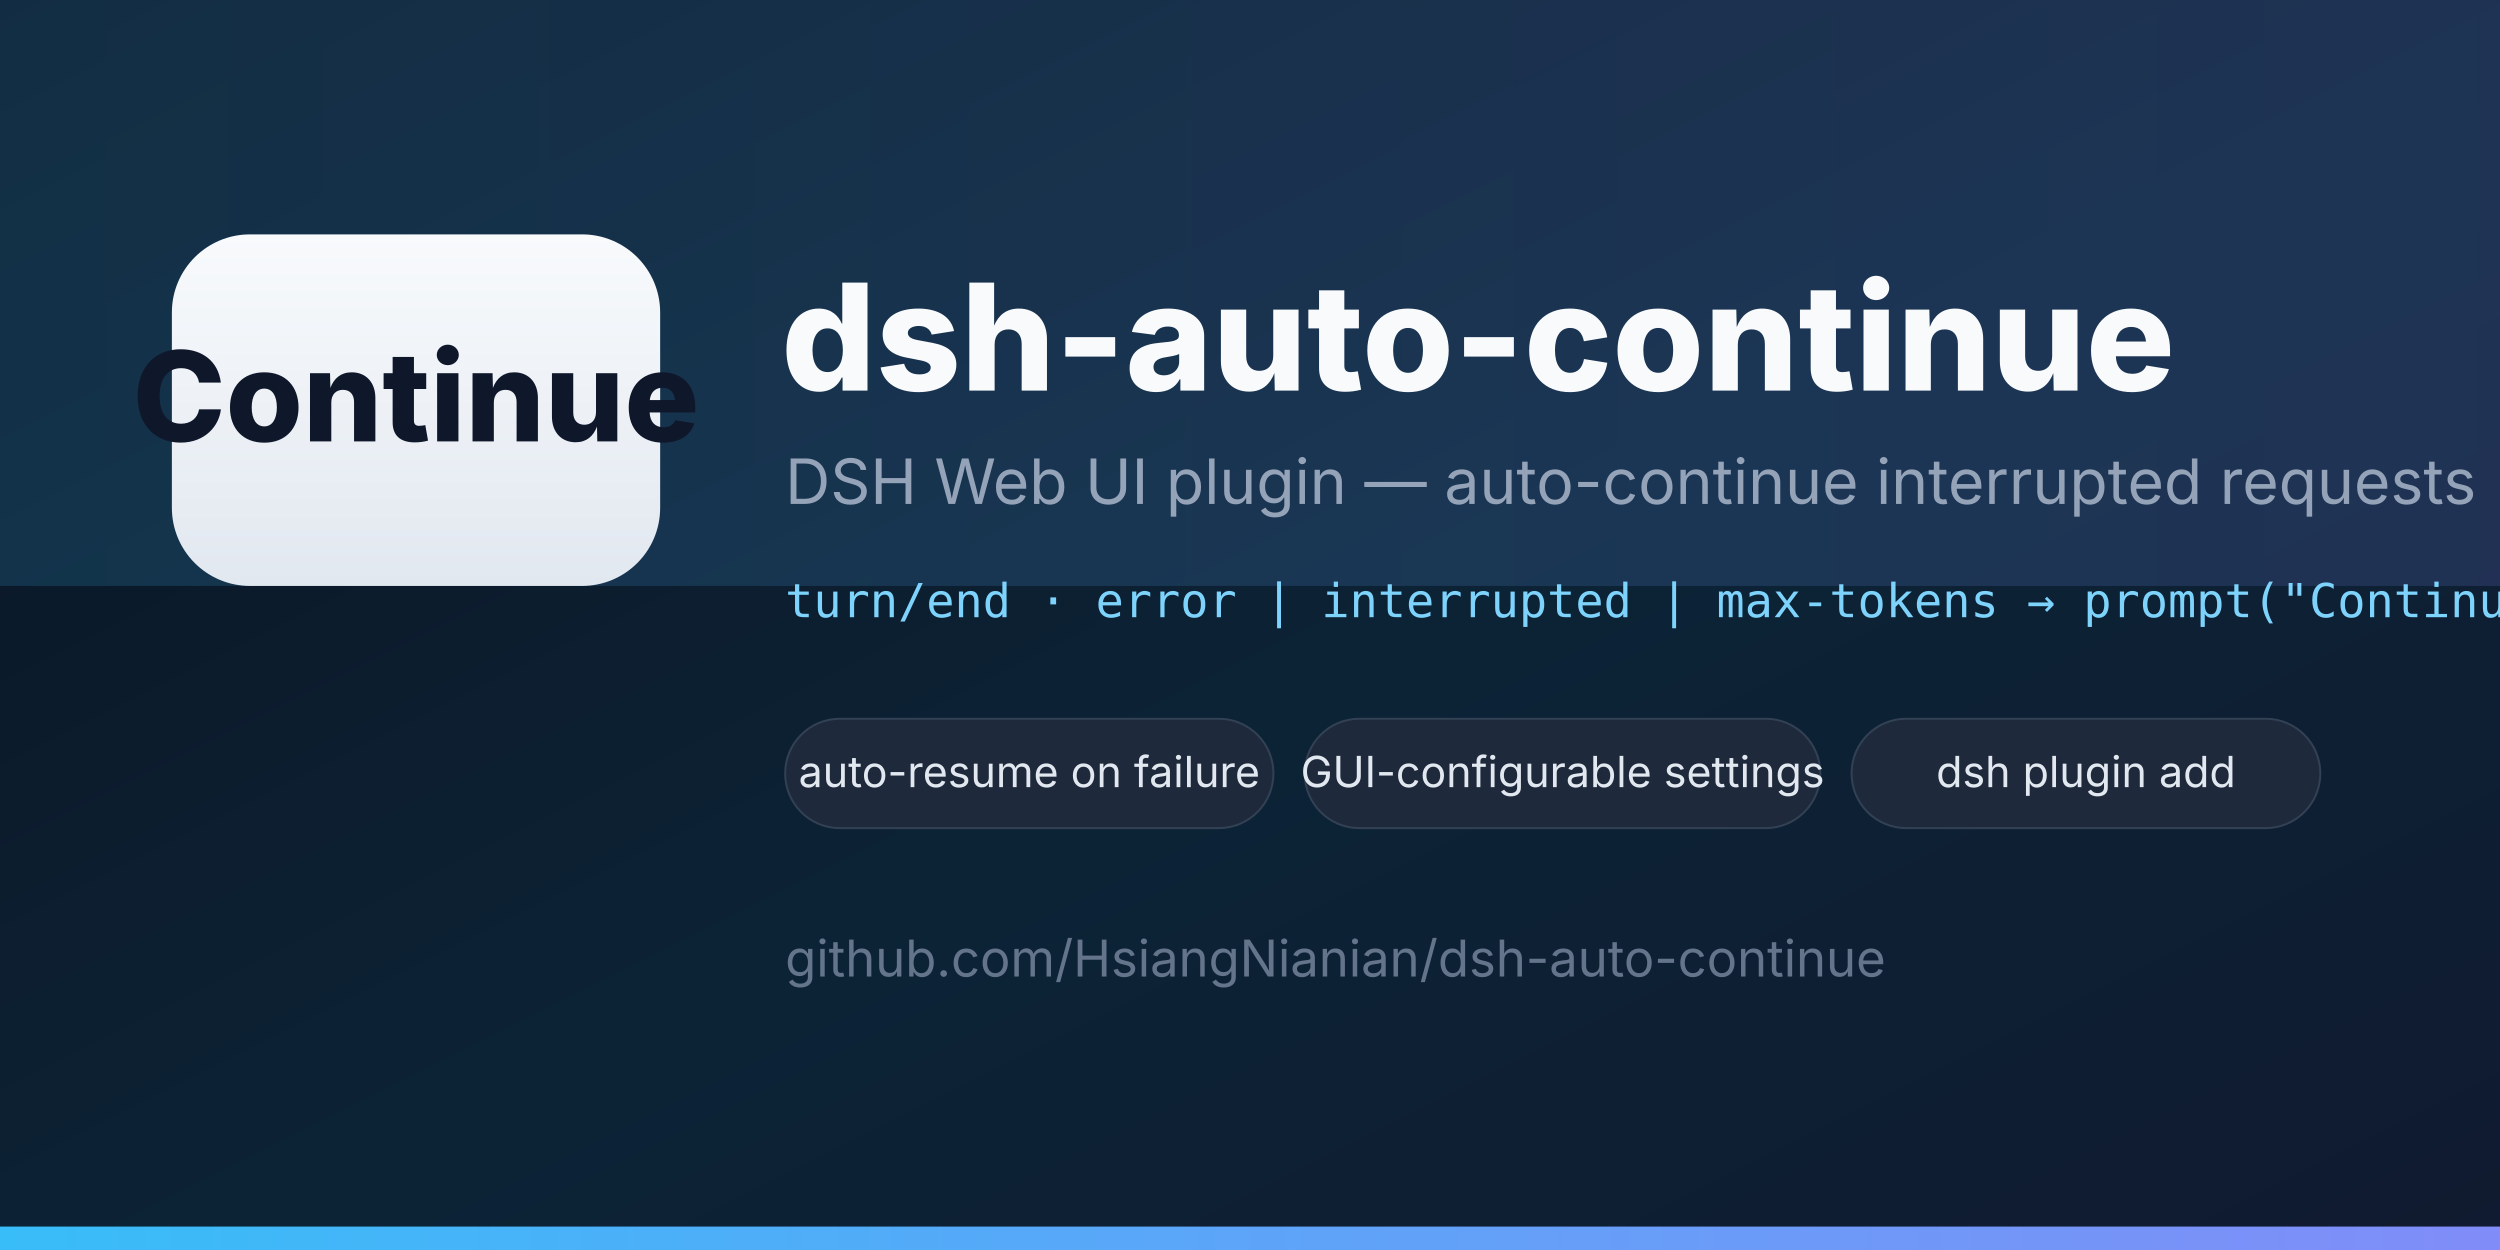
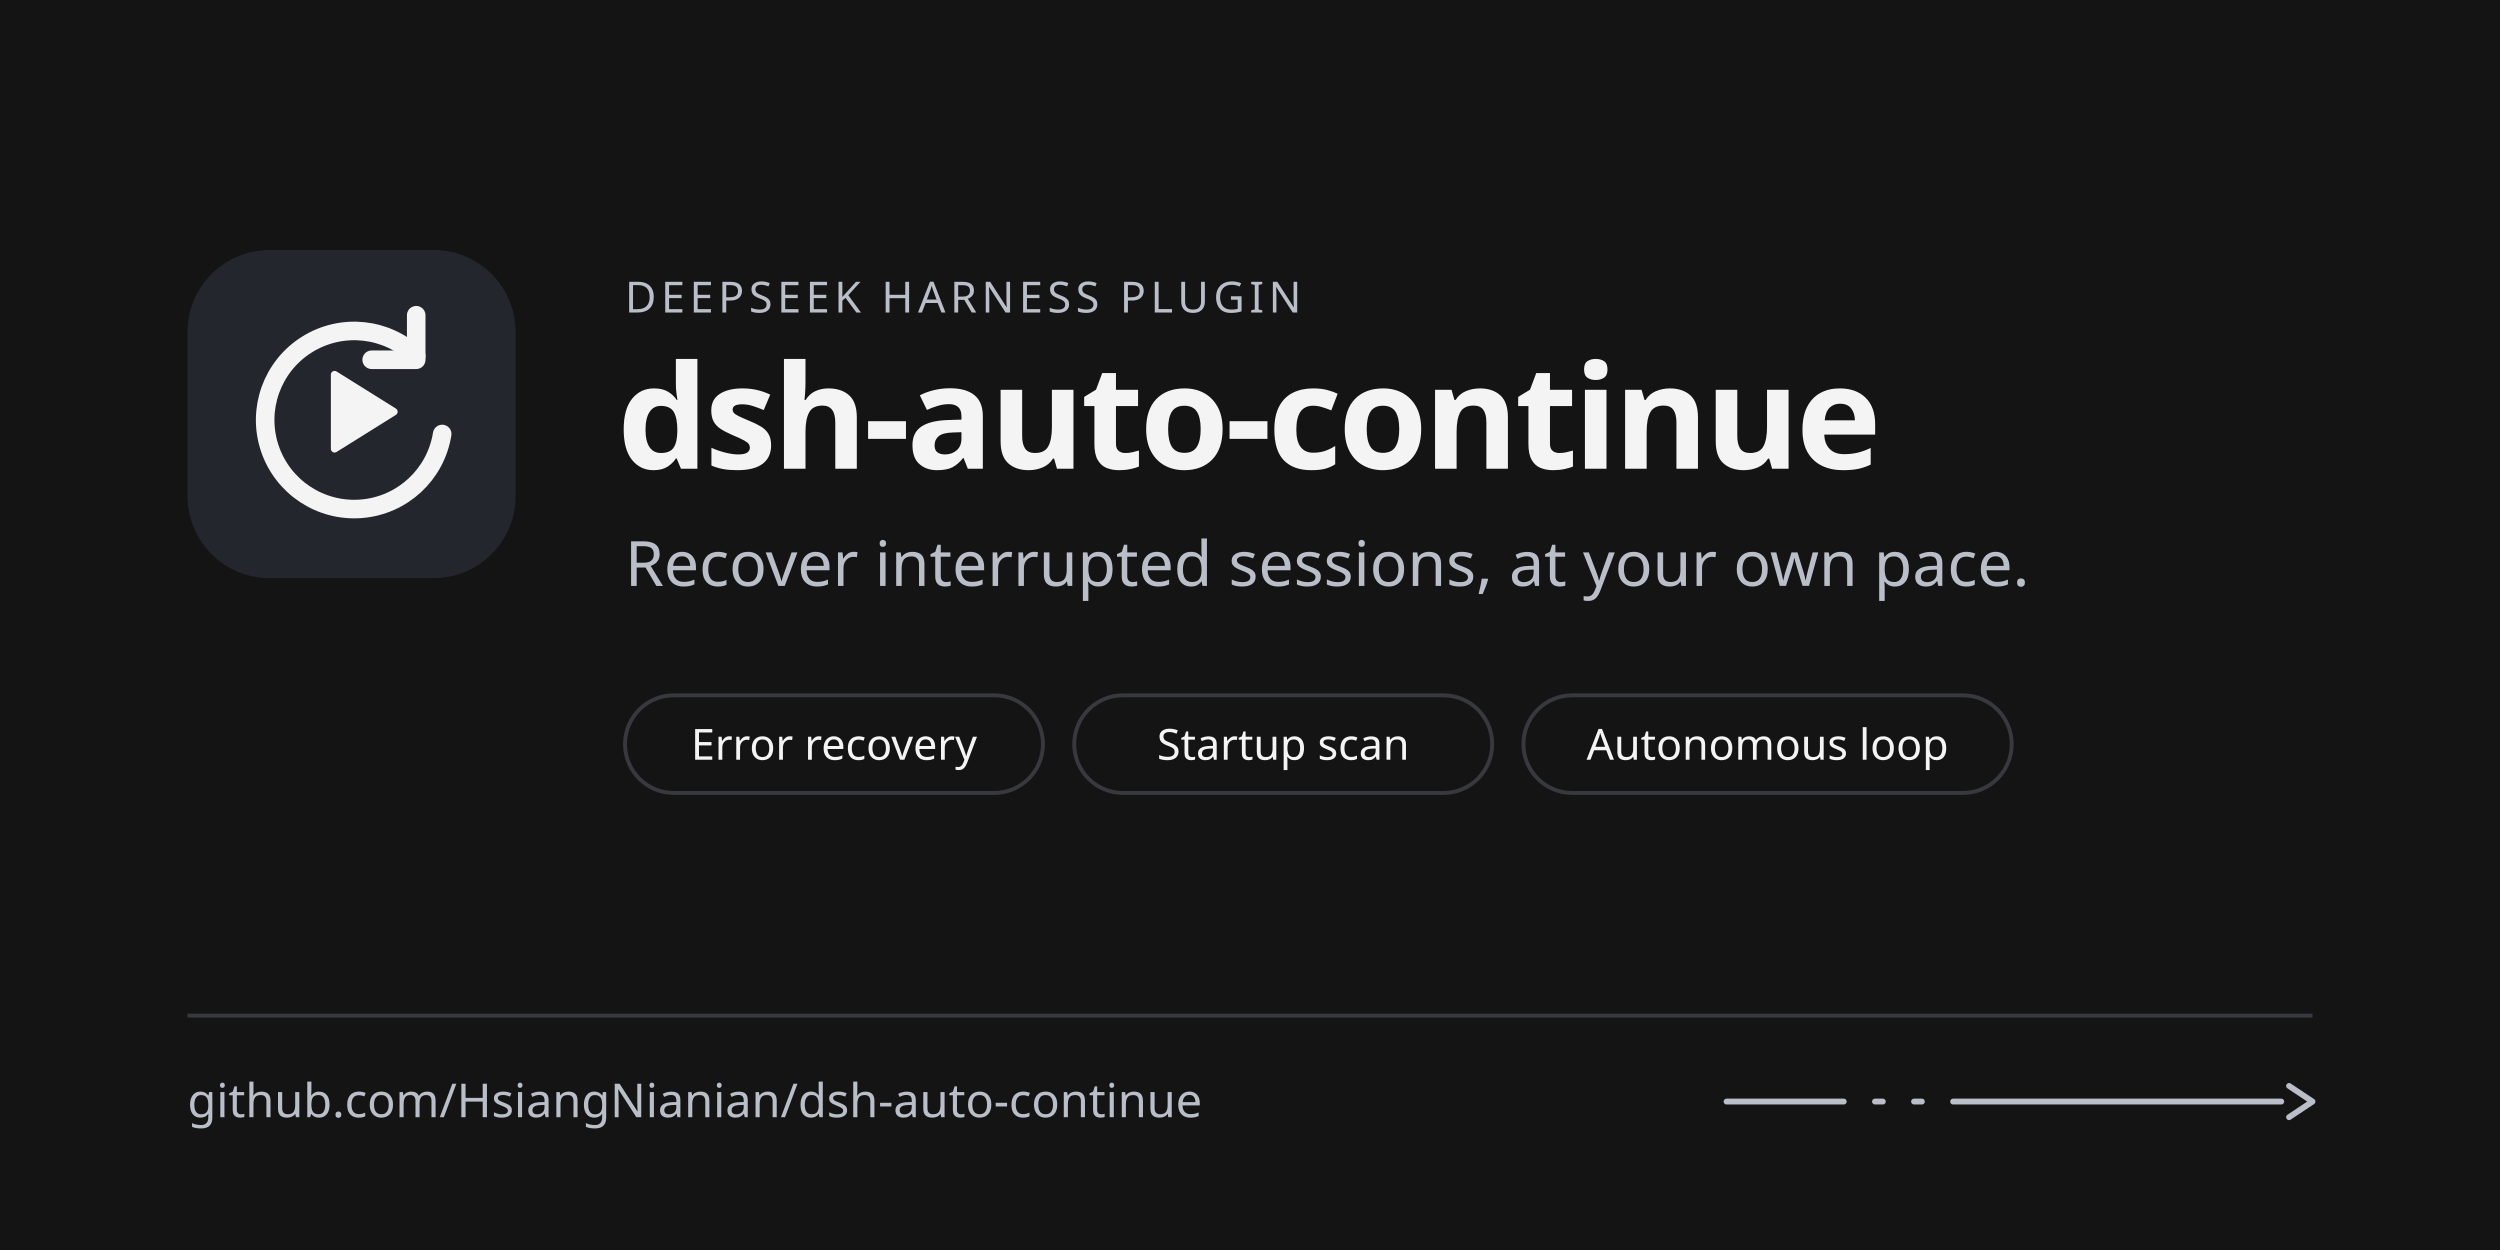
- <svg xmlns="http://www.w3.org/2000/svg" width="1280" height="640" font-family="system-ui, -apple-system, 'Segoe UI', sans-serif" viewBox="0 0 1280 640">
-   <defs>
-     <linearGradient id="bg" x1="0" x2="1" y1="0" y2="1">
-       <stop offset="0%" stop-color="#0b1220" />
-       <stop offset="55%" stop-color="#0c2336" />
-       <stop offset="100%" stop-color="#101a30" />
-     </linearGradient>
-     <linearGradient id="glow" x1="0" x2="1" y1="0" y2="0">
-       <stop offset="0%" stop-color="#38bdf8" stop-opacity=".16" />
-       <stop offset="100%" stop-color="#818cf8" stop-opacity=".16" />
-     </linearGradient>
-     <linearGradient id="bar" x1="0" x2="1" y1="0" y2="0">
-       <stop offset="0%" stop-color="#38bdf8" />
-       <stop offset="100%" stop-color="#818cf8" />
-     </linearGradient>
-     <linearGradient id="chip" x1="0" x2="0" y1="0" y2="1">
-       <stop offset="0%" stop-color="#f8fafc" />
-       <stop offset="100%" stop-color="#e2e8f0" />
-     </linearGradient>
-   </defs>
-   <rect width="1280" height="640" fill="url(#bg)" />
-   <rect width="1280" height="300" x="0" y="0" fill="url(#glow)" />
-   <rect width="250" height="180" x="88" y="120" fill="url(#chip)" rx="40" />
-   <text x="213" y="226" fill="#0f172a" font-size="64" font-weight="800" text-anchor="middle">Continue</text>
-   <text x="400" y="200" fill="#f8fafc" font-size="76" font-weight="800">dsh-auto-continue</text>
-   <text x="402" y="258" fill="#94a3b8" font-size="32">DSH Web UI plugin — auto-continue interrupted requests</text>
-   <text x="402" y="316" fill="#7dd3fc" font-family="ui-monospace, SFMono-Regular, Menlo, monospace" font-size="24">turn/end · error | interrupted | max-tokens → prompt("Continue")</text>
-   <rect width="250" height="56" x="402" y="368" fill="#1e293b" stroke="#334155" rx="28" />
-   <text x="527" y="403" fill="#e2e8f0" font-size="22" text-anchor="middle">auto-resume on failure</text>
-   <rect width="264" height="56" x="668" y="368" fill="#1e293b" stroke="#334155" rx="28" />
-   <text x="800" y="403" fill="#e2e8f0" font-size="22" text-anchor="middle">GUI-configurable settings</text>
-   <rect width="240" height="56" x="948" y="368" fill="#1e293b" stroke="#334155" rx="28" />
-   <text x="1068" y="403" fill="#e2e8f0" font-size="22" text-anchor="middle">dsh plugin add</text>
-   <text x="402" y="500" fill="#64748b" font-size="26">github.com/HsiangNianian/dsh-auto-continue</text>
-   <rect width="1280" height="12" x="0" y="628" fill="url(#bar)" />
+ <svg xmlns="http://www.w3.org/2000/svg" width="1280" height="640" viewBox="0 0 1280 640" role="img" lang="en" aria-labelledby="title">
+   <style>
+     text { font-family: -apple-system, BlinkMacSystemFont, 'Segoe UI', 'Noto Sans', 'PingFang SC', 'Microsoft YaHei', sans-serif; }
+   </style>
+   <rect width="1280" height="640" fill="#141414" />
+   <rect x="96" y="128" width="168" height="168" rx="42" fill="#23262c" />
+   <g transform="translate(120 150) scale(1.9)">
+     <path d="M49 17A24 24 0 1 0 56 38" fill="none" stroke="#f4f4f5" stroke-width="5" stroke-linecap="round" />
+     <path d="M49 6v12H37" fill="none" stroke="#f4f4f5" stroke-width="5" stroke-linecap="round" stroke-linejoin="round" />
+     <path d="M27 22l16 10-16 10Z" fill="#f4f4f5" stroke="#f4f4f5" stroke-width="2" stroke-linejoin="round" />
+   </g>
+   <text x="320" y="160" fill="#b9bec8" font-size="22" letter-spacing="2.4">DEEPSEEK HARNESS PLUGIN</text>
+   <text x="316" y="240" fill="#f4f4f5" font-size="74" font-weight="650" letter-spacing="-2">dsh-auto-continue</text>
+   <text x="320" y="300" fill="#b9bec8" font-size="32">Recover interrupted sessions, at your own pace.</text>
+   <g font-size="22" fill="#f4f4f5">
+     <rect x="320" y="356" width="214" height="50" rx="25" fill="none" stroke="#37393e" stroke-width="2" />
+     <text x="427" y="389" text-anchor="middle">Error recovery</text>
+     <rect x="550" y="356" width="214" height="50" rx="25" fill="none" stroke="#37393e" stroke-width="2" />
+     <text x="657" y="389" text-anchor="middle">Startup scan</text>
+     <rect x="780" y="356" width="250" height="50" rx="25" fill="none" stroke="#37393e" stroke-width="2" />
+     <text x="905" y="389" text-anchor="middle">Autonomous loop</text>
+   </g>
+   <path d="M96 520H1184" stroke="#37393e" stroke-width="2" />
+   <text x="96" y="572" fill="#b9bec8" font-size="24">github.com/HsiangNianian/dsh-auto-continue</text>
+   <g fill="none" stroke="#b9bec8" stroke-width="3" stroke-linecap="round" stroke-linejoin="round">
+     <path d="M884 564h60m16 0h4m16 0h4m16 0h168" />
+     <path d="m1172 556 12 8-12 8" />
+   </g>
</svg>
